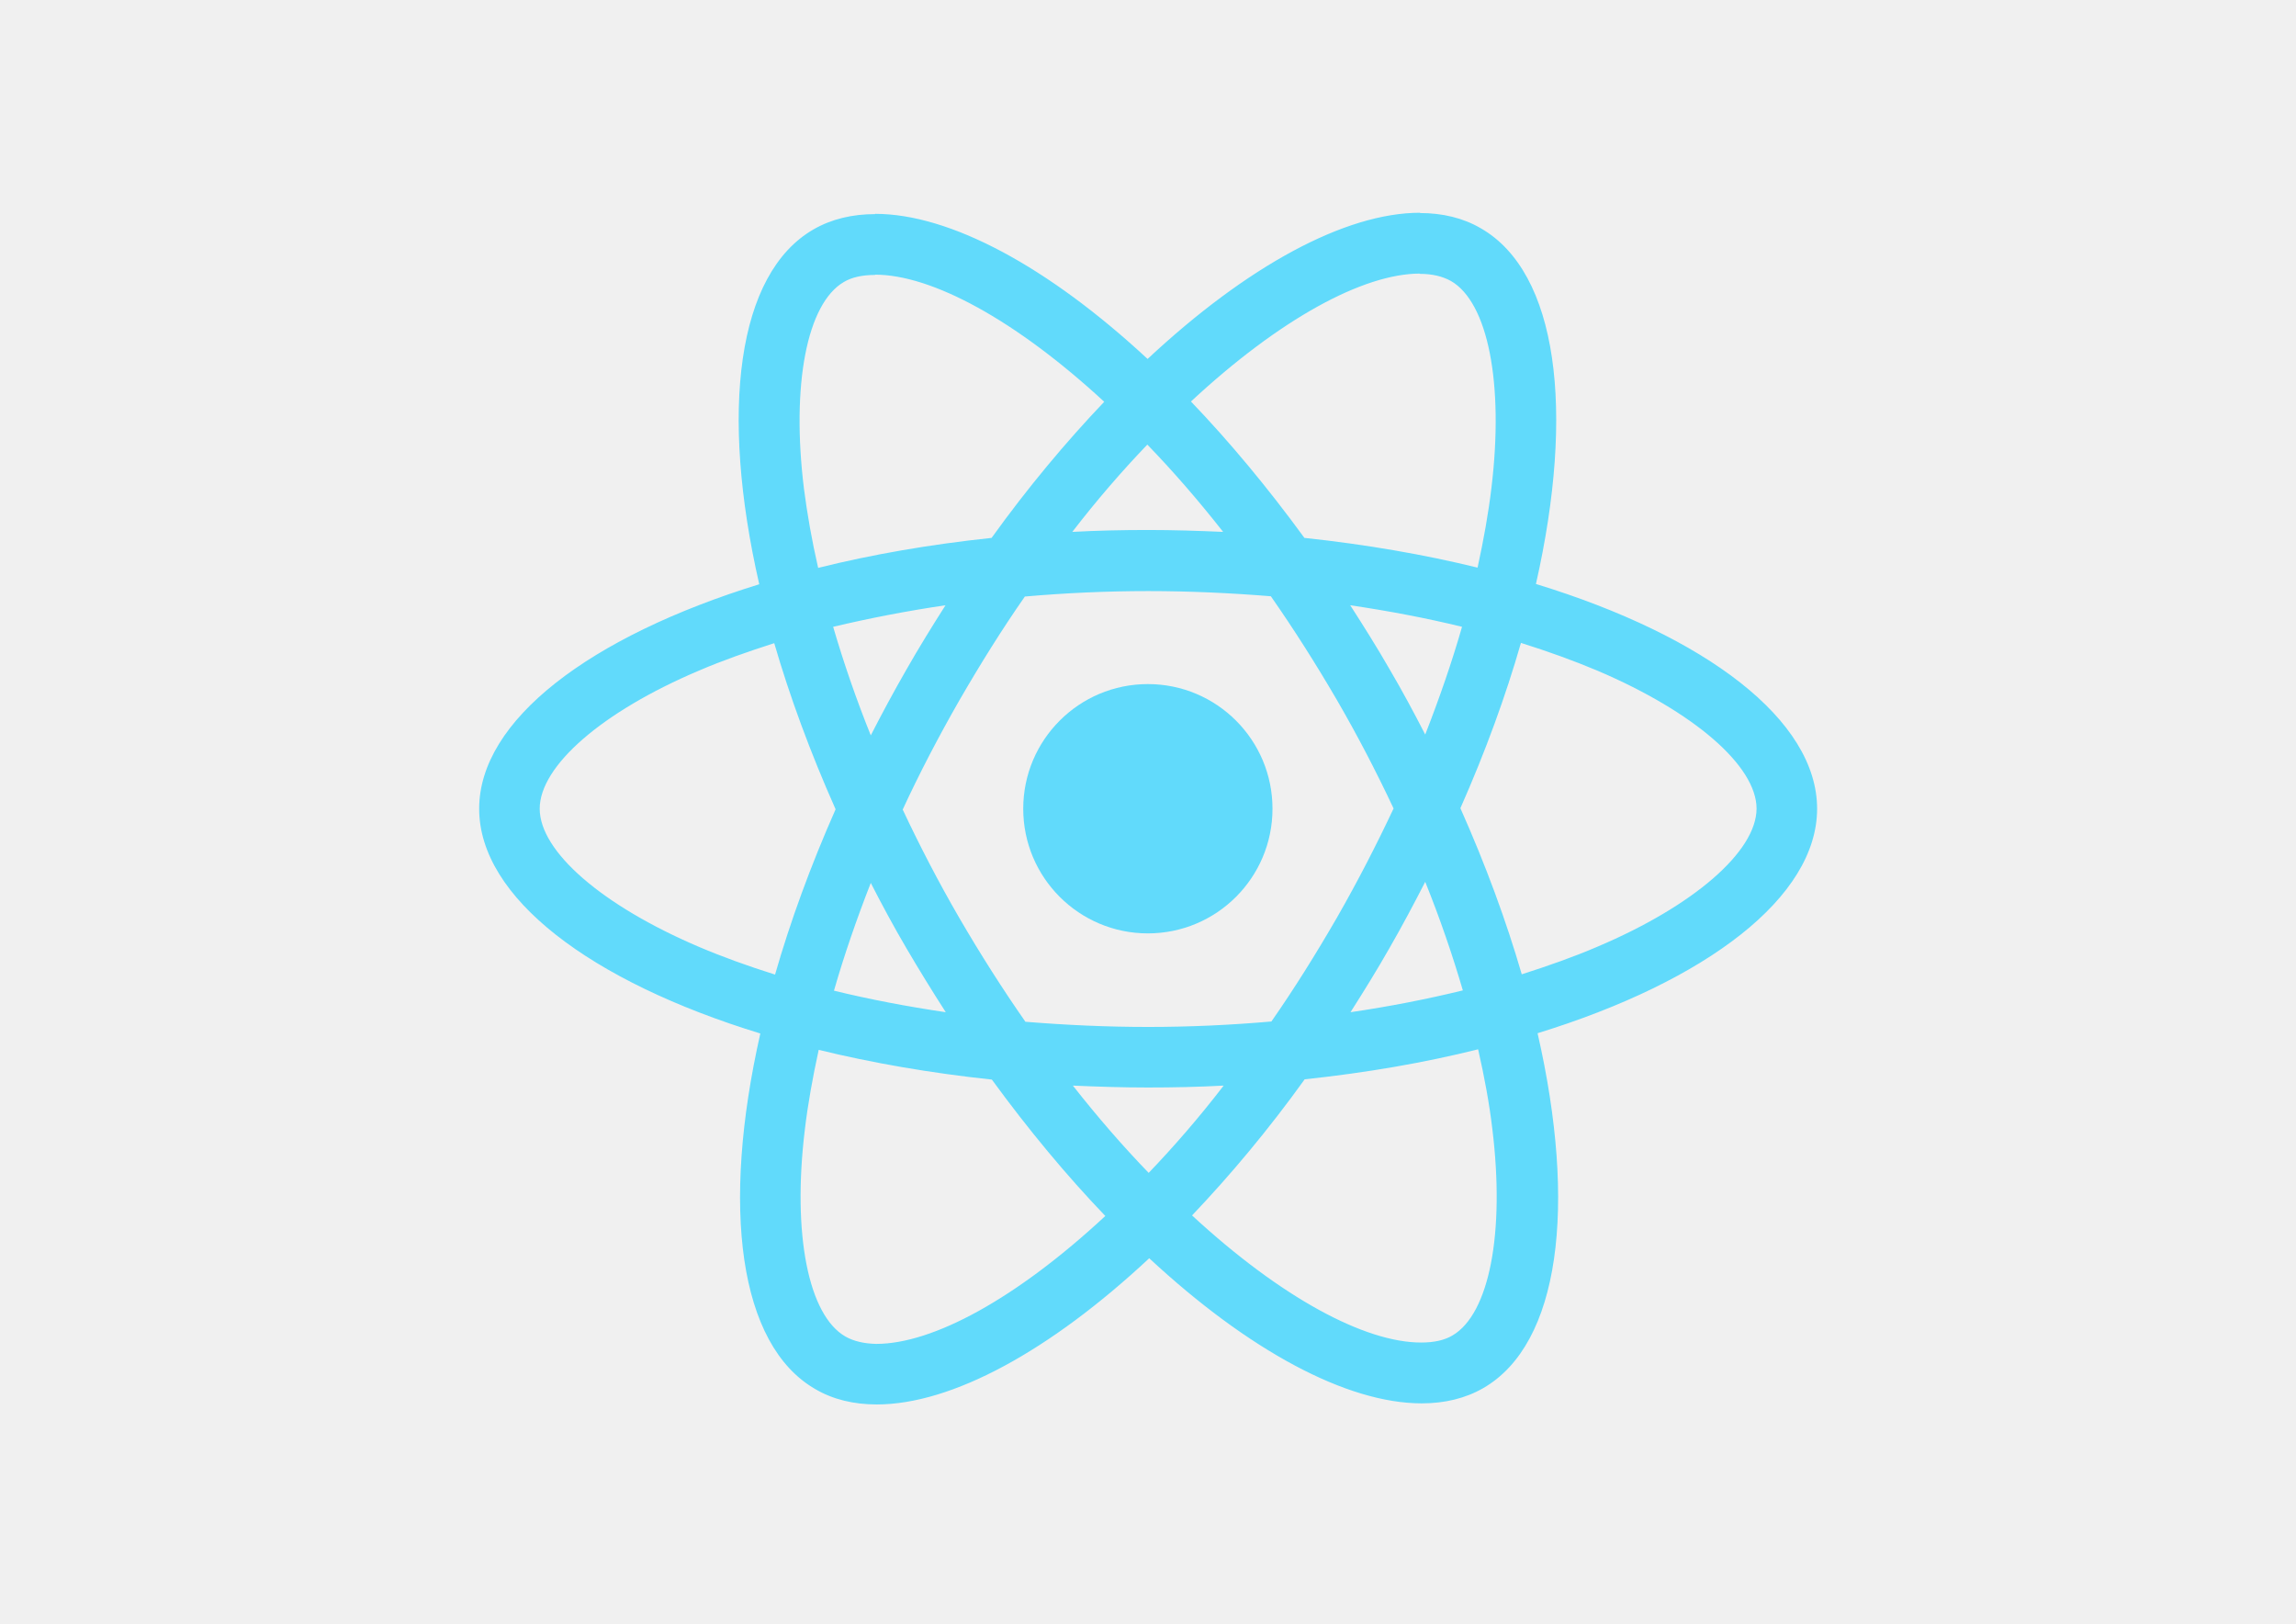
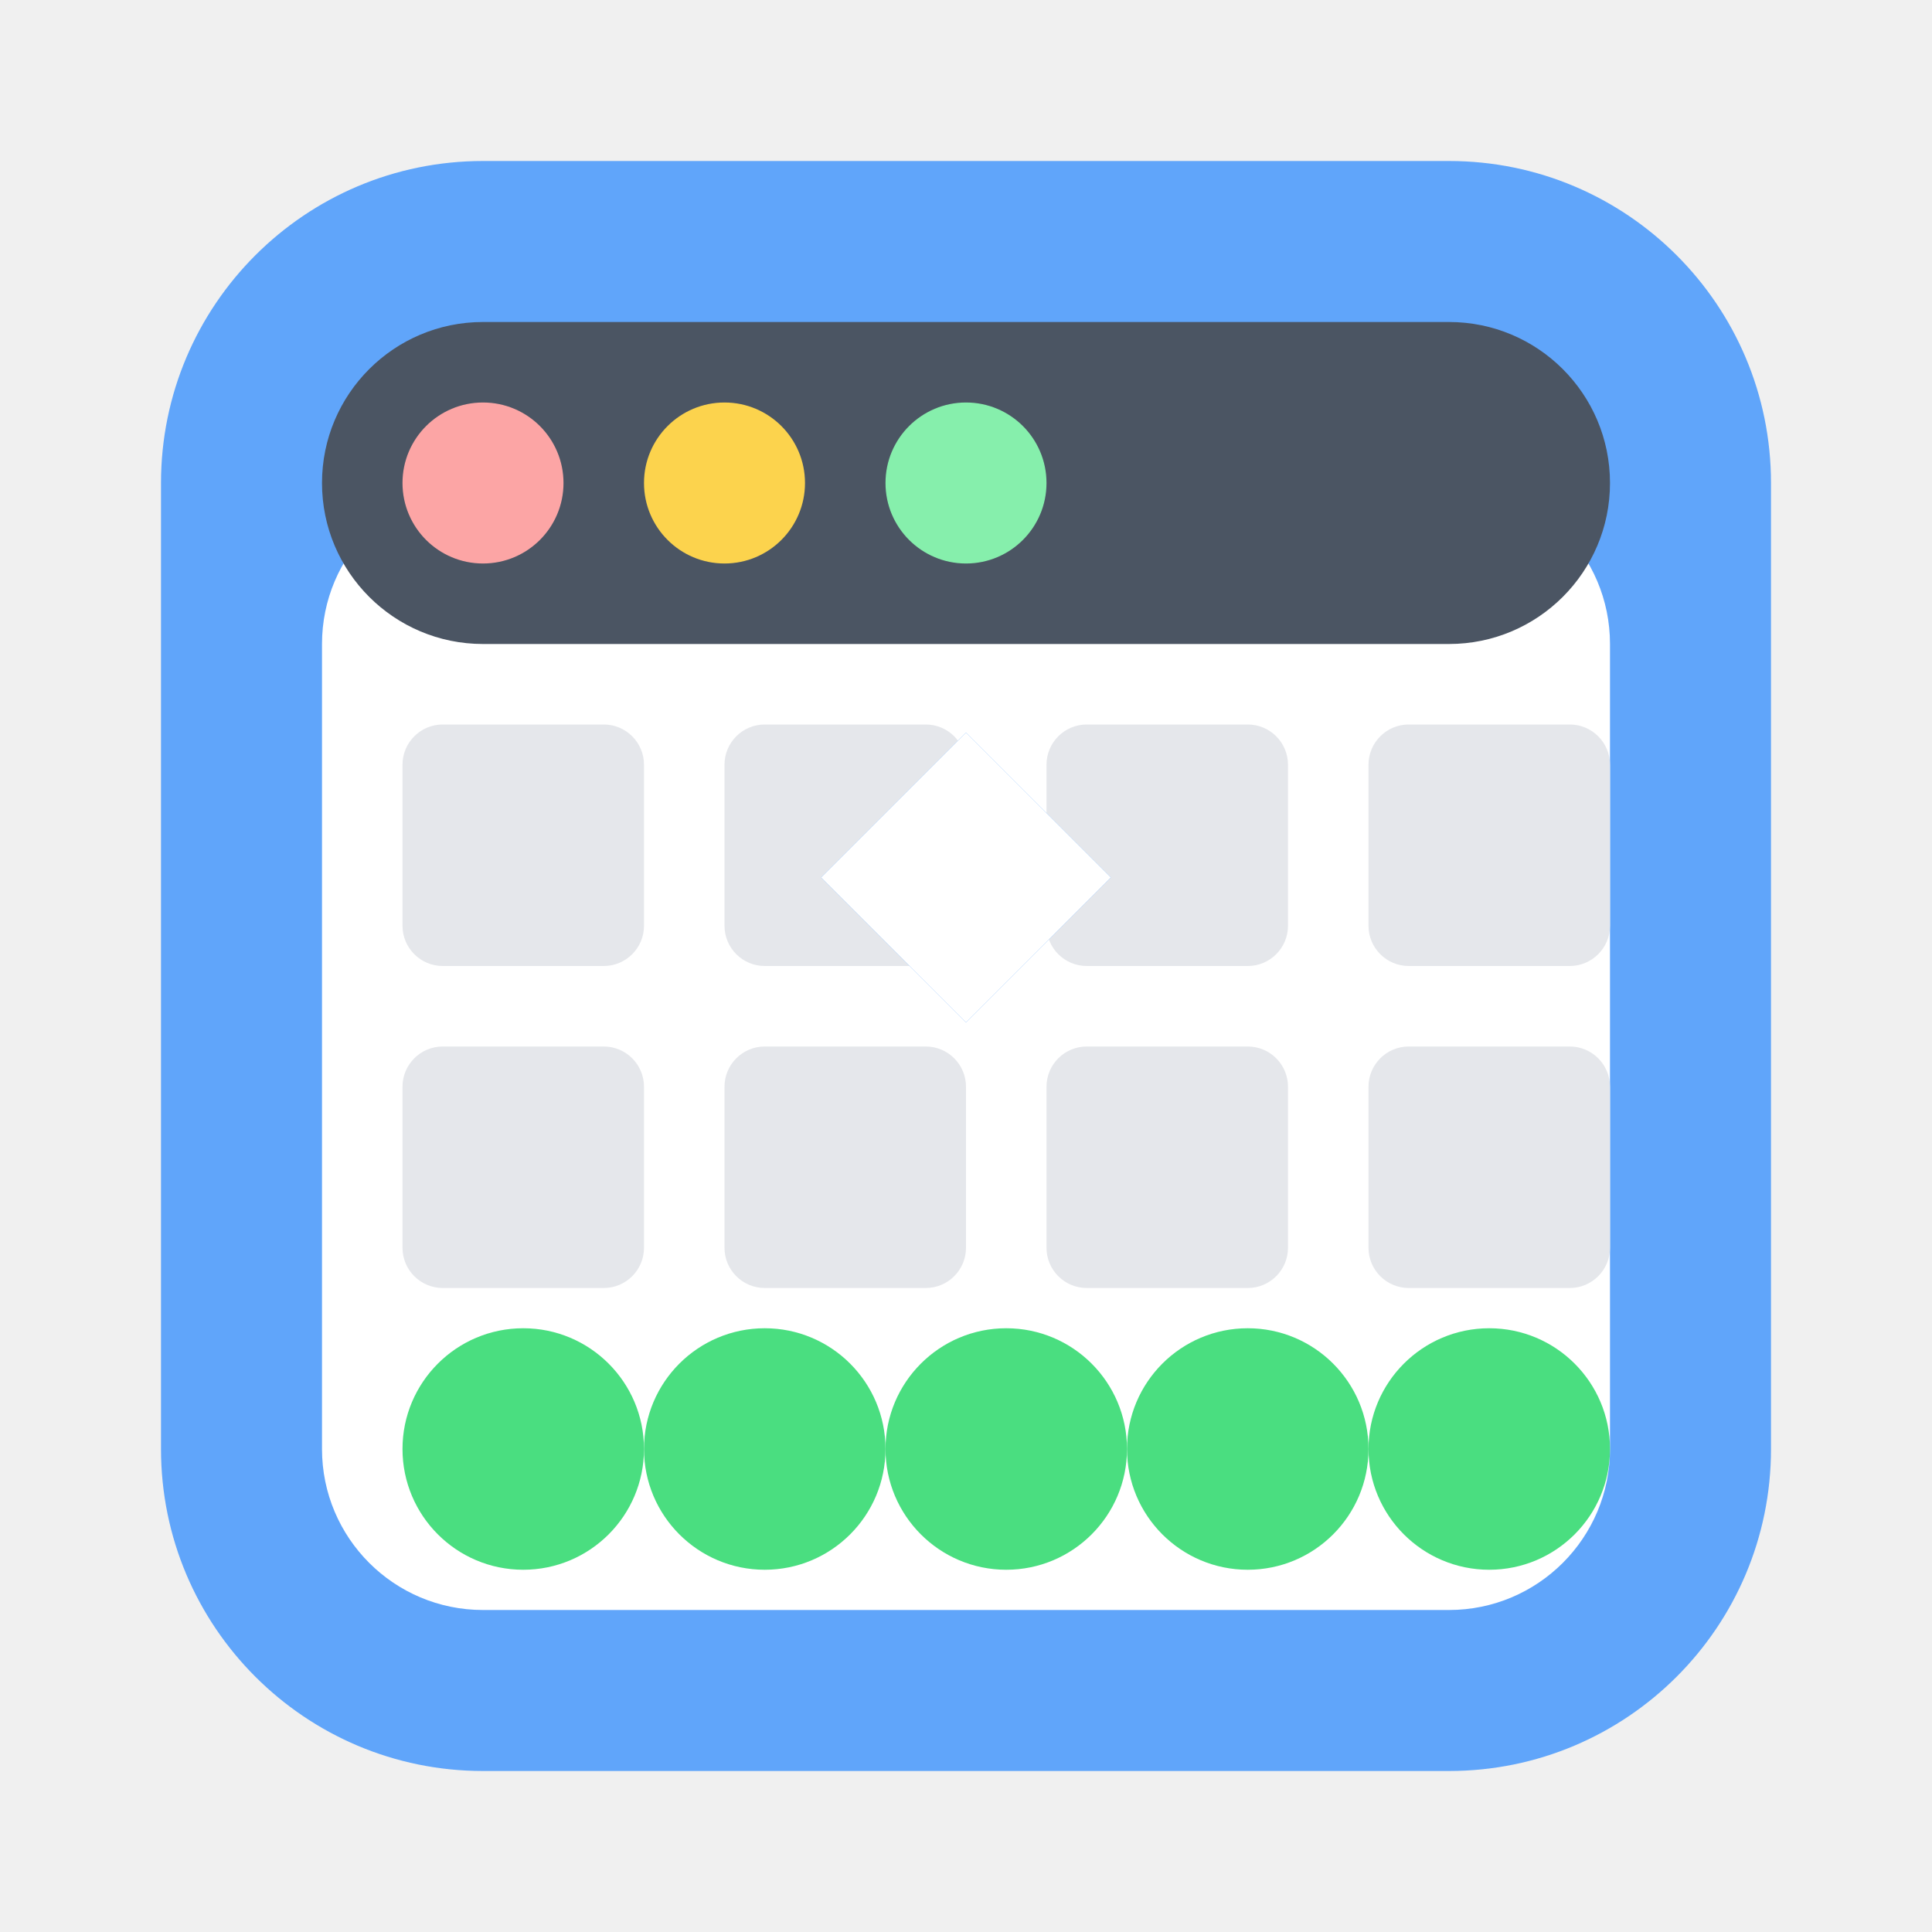
- <svg xmlns="http://www.w3.org/2000/svg" viewBox="0 0 841.9 595.3">
-   <g fill="#61DAFB">
-     <path d="M666.3 296.5c0-32.5-40.7-63.3-103.1-82.4 14.4-63.6 8-114.2-20.2-130.4-6.5-3.8-14.1-5.6-22.4-5.6v22.3c4.6 0 8.3.9 11.4 2.6 13.6 7.8 19.5 37.5 14.9 75.7-1.1 9.4-2.9 19.3-5.1 29.4-19.6-4.8-41-8.5-63.5-10.9-13.5-18.5-27.5-35.3-41.6-50 32.6-30.3 63.2-46.9 84-46.9V78c-27.5 0-63.5 19.6-99.9 53.6-36.4-33.8-72.4-53.2-99.9-53.2v22.3c20.7 0 51.4 16.5 84 46.6-14 14.7-28 31.4-41.3 49.9-22.6 2.4-44 6.1-63.6 11-2.3-10-4-19.7-5.2-29-4.7-38.2 1.1-67.9 14.6-75.8 3-1.8 6.9-2.6 11.5-2.6V78.5c-8.4 0-16 1.8-22.6 5.6-28.1 16.2-34.4 66.7-19.9 130.1-62.2 19.2-102.7 49.9-102.7 82.3 0 32.5 40.7 63.3 103.1 82.4-14.4 63.6-8 114.2 20.2 130.4 6.5 3.8 14.1 5.6 22.5 5.6 27.5 0 63.5-19.6 99.9-53.6 36.4 33.8 72.4 53.2 99.9 53.2 8.4 0 16-1.8 22.6-5.6 28.1-16.2 34.4-66.7 19.9-130.1 62-19.1 102.5-49.9 102.5-82.3zm-130.2-66.7c-3.7 12.9-8.3 26.2-13.5 39.5-4.1-8-8.4-16-13.1-24-4.6-8-9.5-15.8-14.4-23.4 14.2 2.1 27.9 4.7 41 7.9zm-45.8 106.5c-7.8 13.5-15.8 26.3-24.1 38.2-14.9 1.3-30 2-45.2 2-15.1 0-30.2-.7-45-1.9-8.3-11.9-16.4-24.6-24.2-38-7.6-13.1-14.5-26.4-20.8-39.8 6.2-13.4 13.2-26.8 20.7-39.9 7.8-13.5 15.8-26.3 24.1-38.2 14.9-1.3 30-2 45.2-2 15.1 0 30.2.7 45 1.9 8.3 11.9 16.4 24.6 24.2 38 7.6 13.1 14.5 26.4 20.8 39.8-6.3 13.4-13.2 26.8-20.7 39.9zm32.3-13c5.4 13.4 10 26.8 13.8 39.8-13.1 3.2-26.9 5.9-41.2 8 4.9-7.7 9.8-15.6 14.4-23.7 4.6-8 8.9-16.1 13-24.1zM421.2 430c-9.3-9.6-18.6-20.3-27.8-32 9 .4 18.2.7 27.5.7 9.4 0 18.7-.2 27.8-.7-9 11.7-18.3 22.4-27.5 32zm-74.4-58.9c-14.2-2.1-27.9-4.7-41-7.9 3.7-12.9 8.3-26.2 13.5-39.5 4.1 8 8.4 16 13.1 24 4.7 8 9.5 15.8 14.4 23.4zM420.7 163c9.3 9.6 18.6 20.3 27.8 32-9-.4-18.2-.7-27.5-.7-9.4 0-18.7.2-27.8.7 9-11.7 18.3-22.4 27.5-32zm-74 58.9c-4.9 7.7-9.8 15.6-14.4 23.7-4.6 8-8.9 16-13 24-5.4-13.4-10-26.8-13.8-39.8 13.1-3.1 26.9-5.8 41.2-7.9zm-90.5 125.2c-35.4-15.1-58.3-34.9-58.3-50.6 0-15.7 22.9-35.6 58.3-50.6 8.6-3.7 18-7 27.7-10.1 5.7 19.6 13.2 40 22.5 60.9-9.2 20.8-16.6 41.1-22.2 60.6-9.9-3.1-19.3-6.5-28-10.2zM310 490c-13.6-7.8-19.5-37.5-14.9-75.7 1.1-9.4 2.9-19.3 5.1-29.4 19.6 4.8 41 8.5 63.5 10.9 13.5 18.5 27.5 35.3 41.6 50-32.6 30.3-63.2 46.9-84 46.9-4.5-.1-8.3-1-11.3-2.7zm237.2-76.2c4.7 38.2-1.1 67.9-14.6 75.8-3 1.8-6.9 2.6-11.5 2.6-20.7 0-51.4-16.5-84-46.6 14-14.7 28-31.4 41.3-49.9 22.6-2.4 44-6.1 63.6-11 2.3 10.1 4.1 19.8 5.2 29.1zm38.5-66.7c-8.6 3.7-18 7-27.7 10.1-5.7-19.6-13.2-40-22.5-60.9 9.2-20.8 16.6-41.1 22.2-60.6 9.9 3.1 19.3 6.5 28.1 10.2 35.4 15.1 58.3 34.9 58.3 50.6-.1 15.7-23 35.6-58.4 50.6zM320.8 78.4z" />
-     <circle cx="420.9" cy="296.5" r="45.7" />
-     <path d="M520.5 78.1z" />
-   </g>
+ <svg xmlns="http://www.w3.org/2000/svg" width="64" height="64" viewBox="0 0 24 24" fill="none">
+   <rect x="2" y="2" width="20" height="20" rx="4" ry="4" fill="#60A5FA" />
+   <rect x="4" y="6" width="16" height="14" rx="2" ry="2" fill="#FFFFFF" />
+   <rect x="4" y="4" width="16" height="4" rx="2" ry="2" fill="#4B5563" />
+   <rect x="5" y="5" width="2" height="2" rx="1" ry="1" fill="#FCA5A5" />
+   <rect x="8" y="5" width="2" height="2" rx="1" ry="1" fill="#FCD34D" />
+   <rect x="11" y="5" width="2" height="2" rx="1" ry="1" fill="#86EFAC" />
+   <rect x="5" y="9" width="3" height="3" rx="0.5" ry="0.5" fill="#E5E7EB" />
+   <rect x="9" y="9" width="3" height="3" rx="0.5" ry="0.5" fill="#E5E7EB" />
+   <rect x="13" y="9" width="3" height="3" rx="0.5" ry="0.5" fill="#E5E7EB" />
+   <rect x="17" y="9" width="3" height="3" rx="0.5" ry="0.5" fill="#E5E7EB" />
+   <rect x="5" y="13" width="3" height="3" rx="0.5" ry="0.5" fill="#E5E7EB" />
+   <rect x="9" y="13" width="3" height="3" rx="0.5" ry="0.5" fill="#E5E7EB" />
+   <rect x="13" y="13" width="3" height="3" rx="0.5" ry="0.5" fill="#E5E7EB" />
+   <rect x="17" y="13" width="3" height="3" rx="0.5" ry="0.5" fill="#E5E7EB" />
+   <circle cx="6.5" cy="18" r="1.5" fill="#4ADE80" />
+   <circle cx="9.5" cy="18" r="1.5" fill="#4ADE80" />
+   <circle cx="12.5" cy="18" r="1.5" fill="#4ADE80" />
+   <circle cx="15.5" cy="18" r="1.5" fill="#4ADE80" />
+   <circle cx="18.5" cy="18" r="1.5" fill="#4ADE80" />
+   <path d="M12 10.5 L15 13.5 L12 16.5 L9 13.5 Z" fill="#60A5FA" transform="translate(0, -2) scale(0.6) translate(8, 8)" />
+   <path d="M12 10.5 L15 13.5 L12 16.5 L9 13.5 Z" fill="#FFFFFF" transform="translate(0, -2) scale(0.6) translate(8, 8)" />
</svg>
